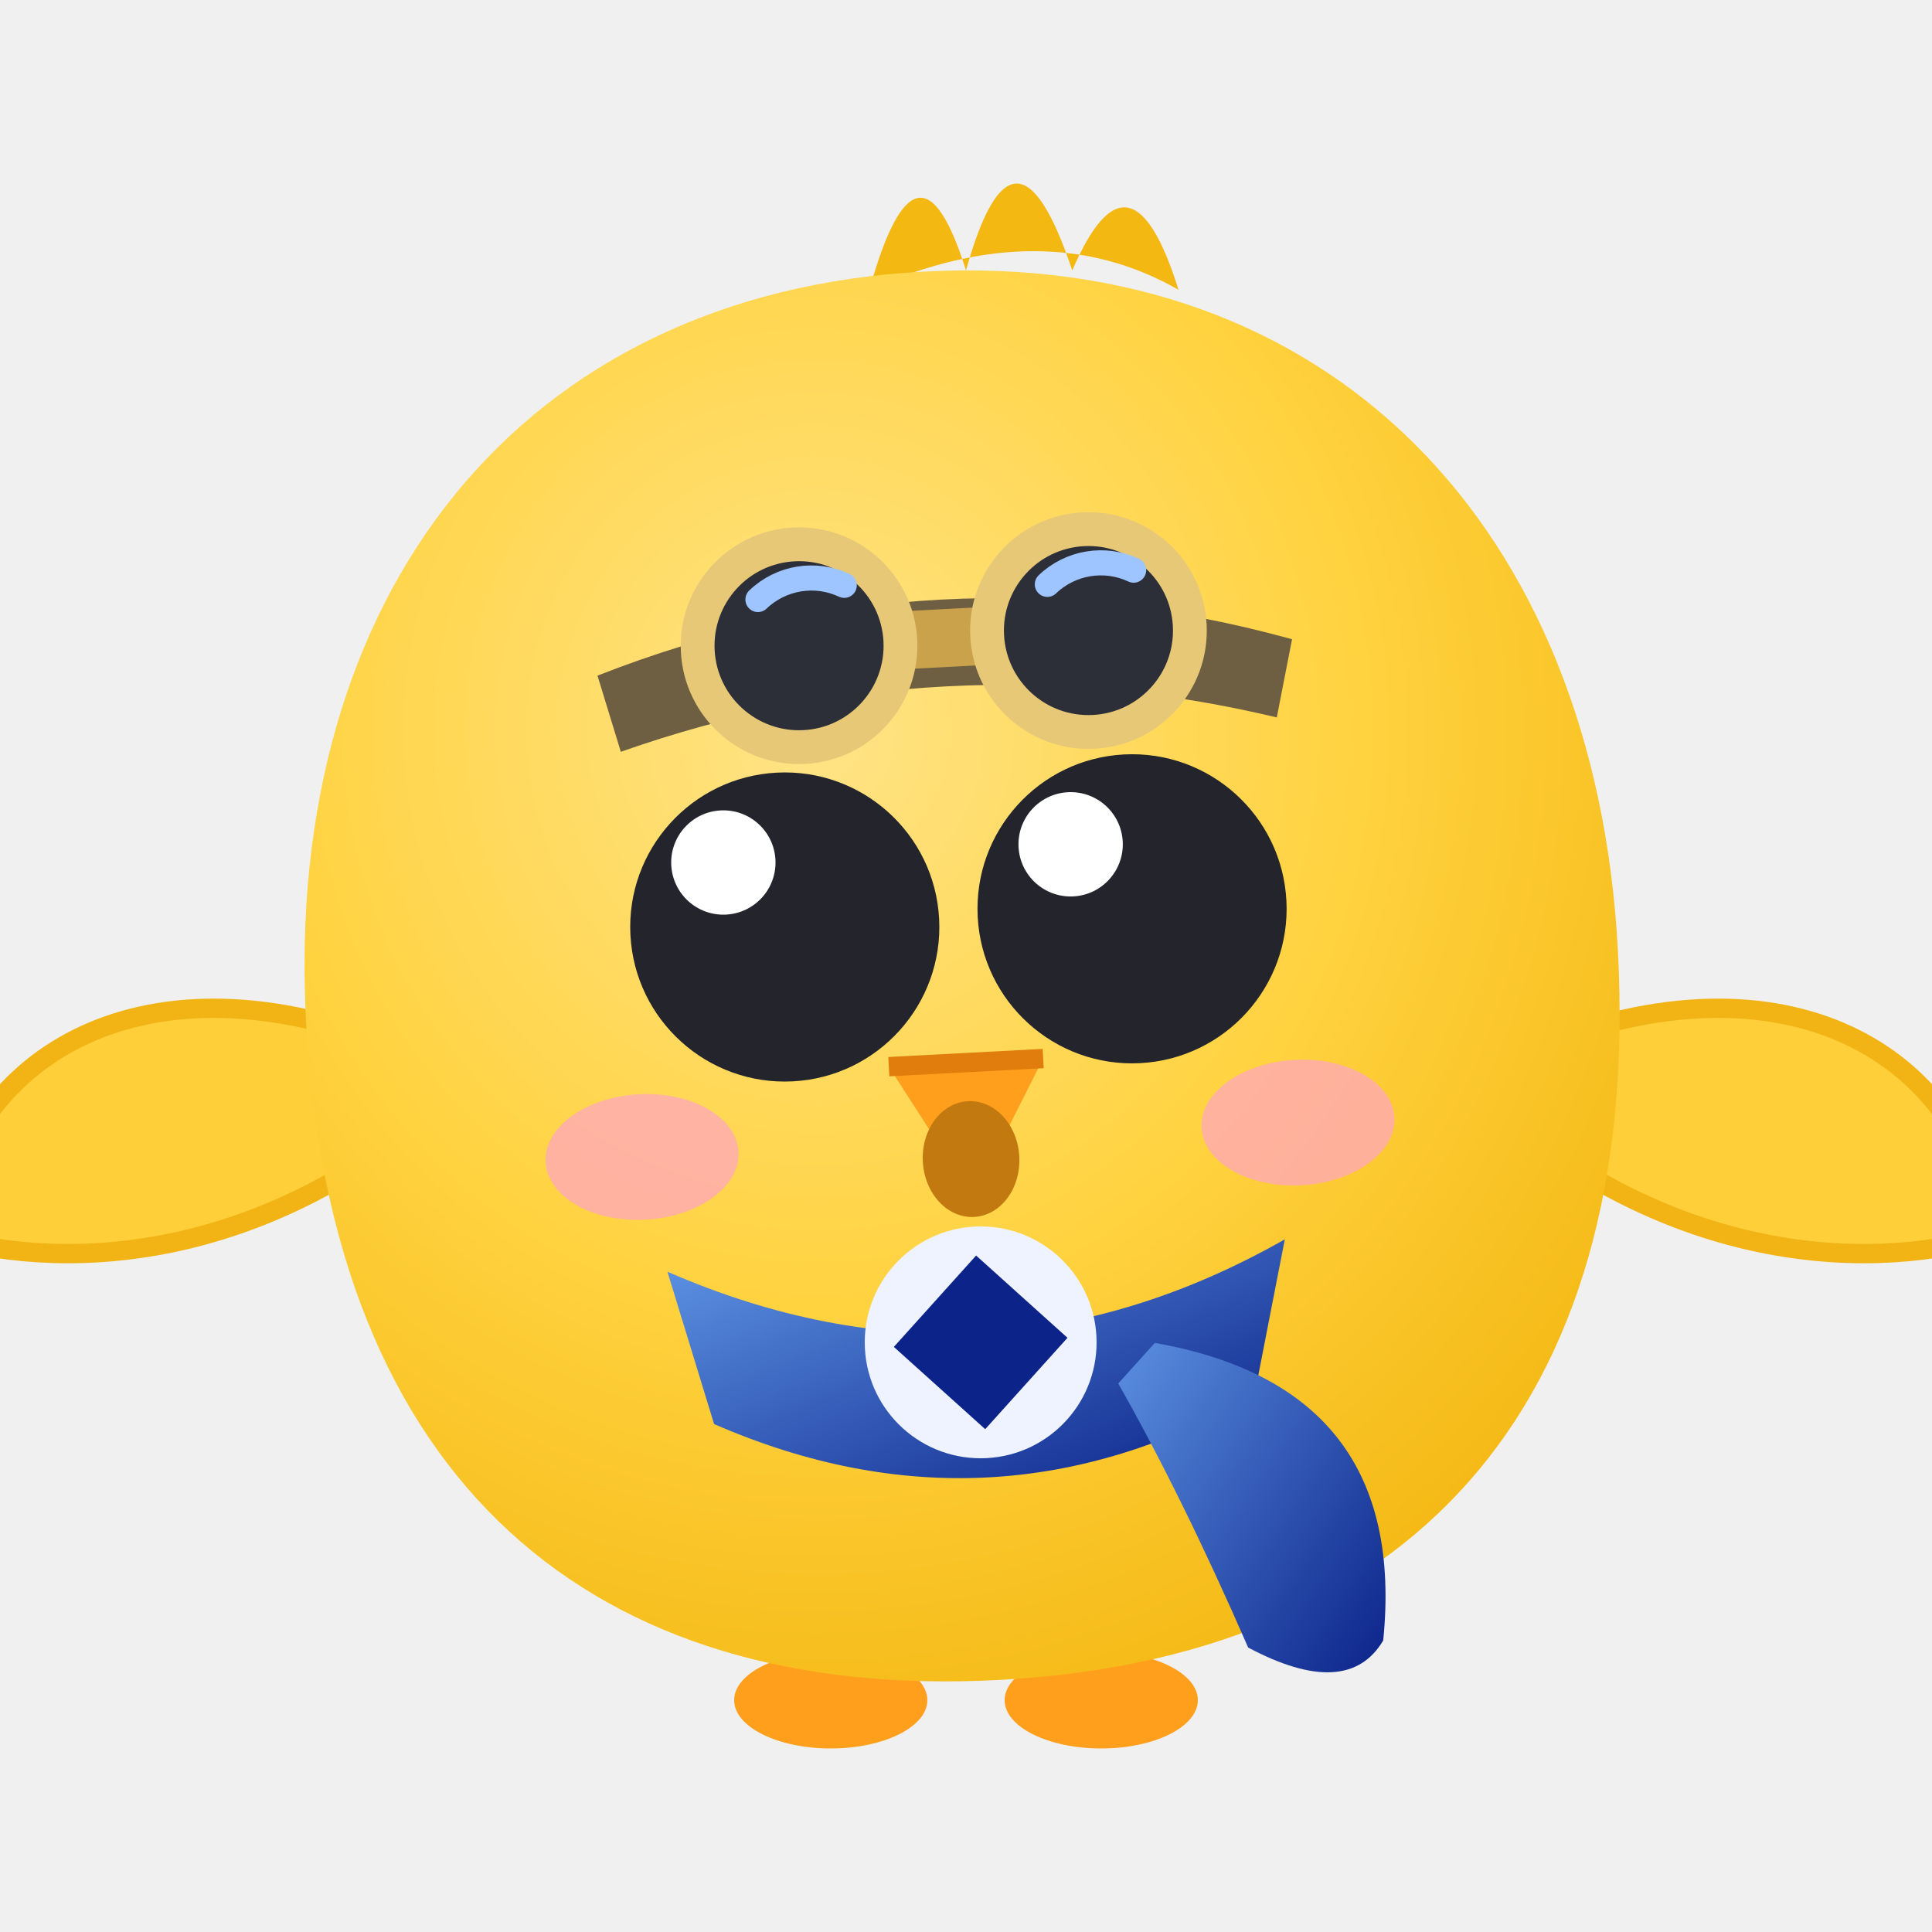
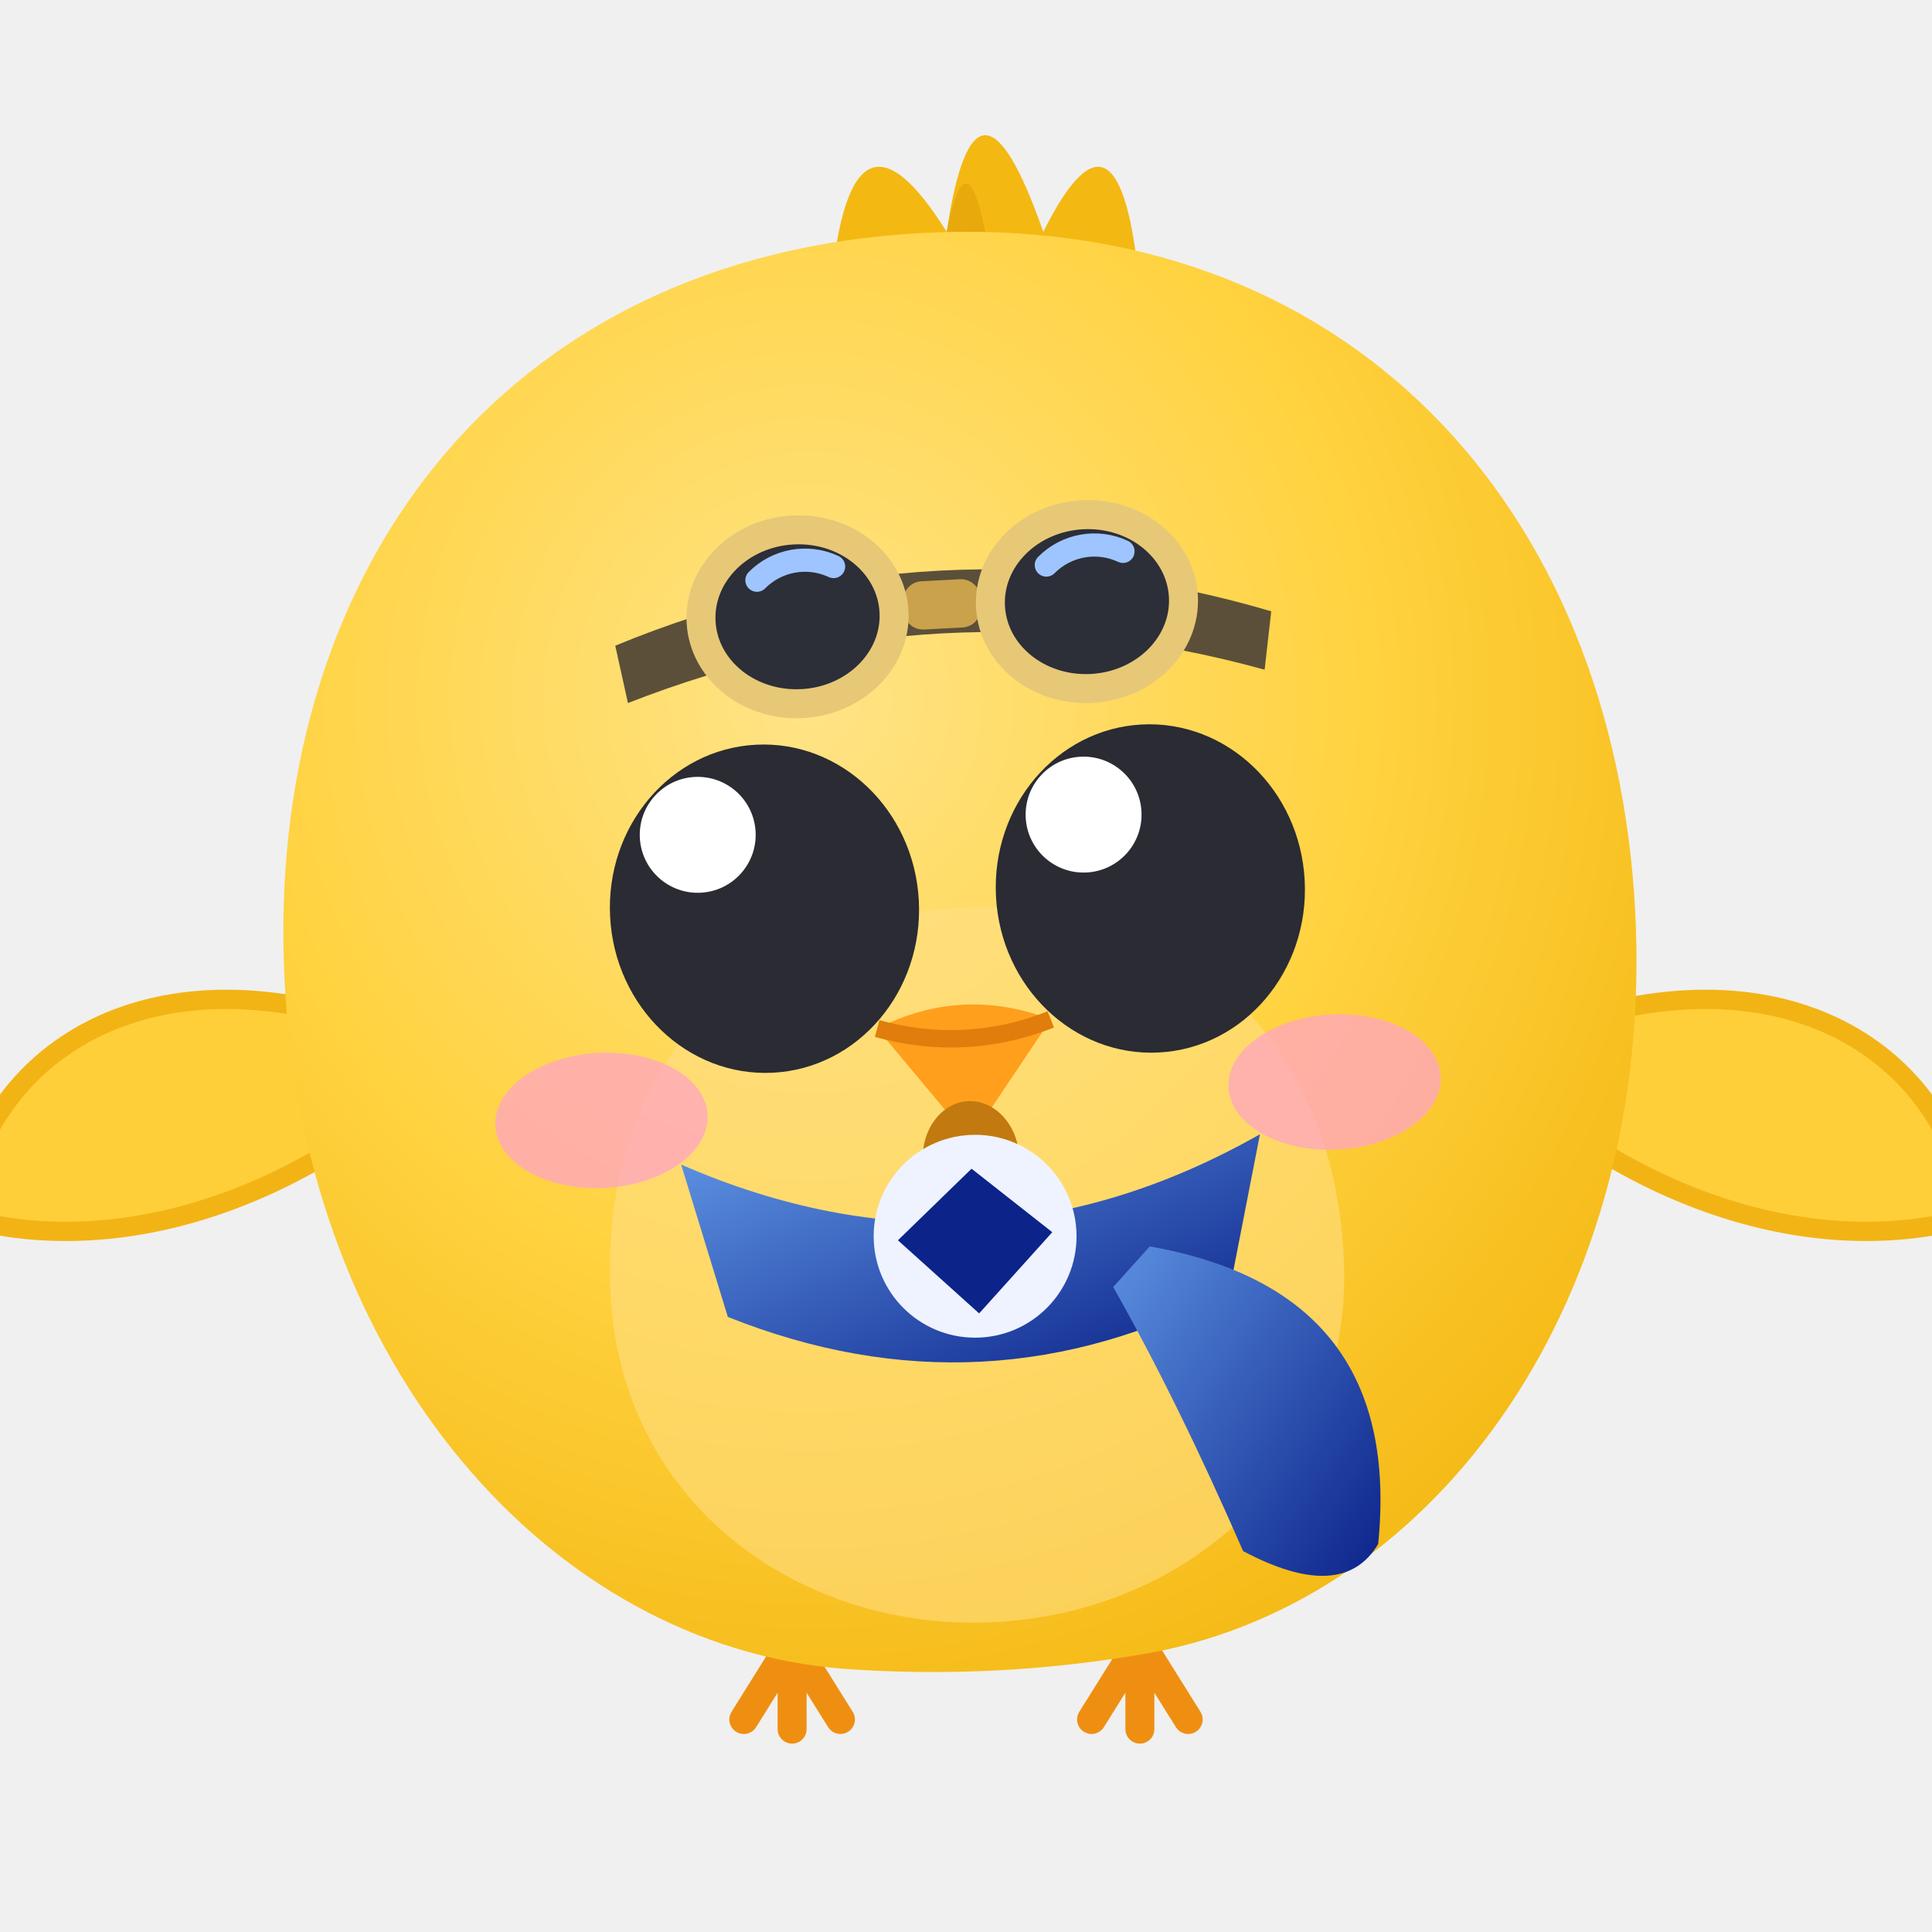
<svg xmlns="http://www.w3.org/2000/svg" viewBox="0 0 200 200" width="200" height="200" role="img" aria-label="빌디 wings_open">
  <defs>
    <radialGradient id="b-body" cx="40%" cy="32%" r="75%">
      <stop offset="0%" stop-color="#ffe487" />
      <stop offset="55%" stop-color="#ffd23f" />
      <stop offset="100%" stop-color="#f4b813" />
    </radialGradient>
    <linearGradient id="b-scarf" x1="0" y1="0" x2="1" y2="1">
      <stop offset="0%" stop-color="#5A8FE0" />
      <stop offset="100%" stop-color="#0C238A" />
    </linearGradient>
  </defs>
-   <path d="M90 30 Q95 12 100 28 Q105 10 111 28 Q117 14 122 30 Q108 22 90 30 Z" fill="#f4b813" />
-   <g class="b-wing b-wing-l" transform="translate(40 108)">
-     <path d="M0 0 C-26 -10 -44 2 -46 20 C-32 24 -12 22 6 6 Z" fill="#ffcf3a" stroke="#f2b415" stroke-width="2" />
+   <path d="M86 30 Q88 8 98 24 Q101 4 108 24 Q116 8 118 30 Q102 20 86 30 Z" fill="#f4b813" />
+   <path d="M98 24 Q100 14 102 24 Z" fill="#e8a90c" />
+   <g class="b-wing b-wing-l" transform="translate(38 106)">
+     <path d="M0 0 C-24 -8 -40 4 -42 20 C-28 24 -10 20 6 6 Z" fill="#ffcf3a" stroke="#f2b415" stroke-width="2" />
  </g>
-   <g class="b-wing b-wing-r" transform="translate(160 108)">
-     <path d="M0 0 C26 -10 44 2 46 20 C32 24 12 22 -6 6 Z" fill="#ffcf3a" stroke="#f2b415" stroke-width="2" />
+   <g class="b-wing b-wing-r" transform="translate(162 106)">
+     <path d="M0 0 C24 -8 40 4 42 20 C28 24 10 20 -6 6 Z" fill="#ffcf3a" stroke="#f2b415" stroke-width="2" />
  </g>
-   <ellipse cx="86" cy="176" rx="10" ry="5" fill="#ff9f1c" />
-   <ellipse cx="114" cy="176" rx="10" ry="5" fill="#ff9f1c" />
+   <path d="M82 170 l-5 8 m5 -8 l0 9 m0 -9 l5 8" stroke="#ef8f12" stroke-width="3" stroke-linecap="round" fill="none" />
+   <path d="M118 170 l-5 8 m5 -8 l0 9 m0 -9 l5 8" stroke="#ef8f12" stroke-width="3" stroke-linecap="round" fill="none" />
  <g transform="rotate(-3 100 110) translate(0 -2)">
-     <path class="b-body" d="M100 30 C142 30 168 60 168 104 C168 152 142 176 100 176 C58 176 32 152 32 104 C32 60 58 30 100 30 Z" fill="url(#b-body)" />
-     <ellipse cx="66" cy="120" rx="10" ry="6.5" fill="#ffa7bd" opacity="0.75" />
-     <ellipse cx="134" cy="120" rx="10" ry="6.5" fill="#ffa7bd" opacity="0.75" />
-     <circle cx="82" cy="97" r="16" fill="#23242c" />
-     <circle cx="118" cy="97" r="16" fill="#23242c" />
-     <circle cx="76" cy="90" r="5.4" fill="#fff" />
-     <circle cx="112" cy="90" r="5.4" fill="#fff" />
-     <path d="M92 112 L108 112 L100 126 Z" fill="#ff9f1c" />
-     <path d="M92 112 L108 112" stroke="#e07d0c" stroke-width="2" />
+     <path class="b-body" d="M100 26 C144 26 170 58 170 100 C170 140 146 170 116 174 Q100 176 84 174 C54 170 30 140 30 100 C30 58 56 26 100 26 Z" fill="url(#b-body)" />
+     <path class="b-belly" d="M100 96 C124 96 138 112 138 134 C138 156 120 170 100 170 C80 170 62 156 62 134 C62 112 76 96 100 96 Z" fill="#ffe08a" opacity="0.55" />
+     <ellipse cx="62" cy="116" rx="11" ry="7" fill="#ffa7bd" opacity="0.8" />
+     <ellipse cx="138" cy="116" rx="11" ry="7" fill="#ffa7bd" opacity="0.8" />
+     <ellipse cx="80" cy="95" rx="16" ry="17" fill="#2a2b33" />
+     <ellipse cx="120" cy="95" rx="16" ry="17" fill="#2a2b33" />
+     <circle cx="73.5" cy="87" r="6" fill="#fff" />
+     <circle cx="113.5" cy="87" r="6" fill="#fff" />
+     <path d="M91 108 Q100 104 109 108 L100 120 Z" fill="#ff9f1c" />
+     <path d="M91 108 Q100 111 109 108" stroke="#e07d0c" stroke-width="1.8" fill="none" />
    <ellipse cx="100" cy="122" rx="5" ry="6" fill="#c2790f" />
-     <g class="b-goggles" transform="translate(100 66)">
-       <path d="M-36 4 Q0 -8 36 4 L34 12 Q0 2 -34 12 Z" fill="#6f5f42" />
-       <rect x="-5" y="-1" width="10" height="6" rx="2" fill="#c9a24b" />
-       <circle cx="-15" cy="2" r="10.5" fill="#2c2e38" stroke="#e6c877" stroke-width="3.5" />
-       <circle cx="15" cy="2" r="10.5" fill="#2c2e38" stroke="#e6c877" stroke-width="3.5" />
-       <path d="M-19 -3 A8 8 0 0 1 -10 -4" stroke="#9ec5ff" stroke-width="2.6" fill="none" stroke-linecap="round" />
-       <path d="M11 -3 A8 8 0 0 1 20 -4" stroke="#9ec5ff" stroke-width="2.6" fill="none" stroke-linecap="round" />
+     <g class="b-goggles" transform="translate(100 62)">
+       <path d="M-34 5 Q0 -7 34 5 L33 11 Q0 0 -33 11 Z" fill="#5b4f3a" />
+       <rect x="-4" y="0" width="8" height="5" rx="2" fill="#c9a24b" />
+       <ellipse cx="-15" cy="3" rx="10" ry="9" fill="#2c2e38" stroke="#e6c877" stroke-width="3" />
+       <ellipse cx="15" cy="3" rx="10" ry="9" fill="#2c2e38" stroke="#e6c877" stroke-width="3" />
+       <path d="M-19 -1 A7 7 0 0 1 -11 -2" stroke="#9ec5ff" stroke-width="2.4" fill="none" stroke-linecap="round" />
+       <path d="M11 -1 A7 7 0 0 1 19 -2" stroke="#9ec5ff" stroke-width="2.4" fill="none" stroke-linecap="round" />
    </g>
-     <g class="b-scarf" transform="translate(100 140)">
-       <path d="M-32 -8 Q0 8 32 -8 L28 8 Q0 22 -28 8 Z" fill="url(#b-scarf)" />
+     <g class="b-scarf" transform="translate(100 130)">
+       <path d="M-30 -9 Q0 6 30 -9 L26 7 Q0 19 -26 7 Z" fill="url(#b-scarf)" />
      <path d="M18 2 Q44 8 40 34 Q36 40 26 34 Q20 18 14 6 Z" fill="url(#b-scarf)" />
-       <circle cx="0" cy="1" r="12" fill="#eef3ff" />
-       <path d="M0 -8 L9 1 L0 10 L-9 1 Z" fill="#0C238A" />
+       <circle cx="0" cy="0" r="10.5" fill="#eef3ff" />
+       <path d="M0 -7 L8 0 L0 8 L-8 0 Z" fill="#0C238A" />
    </g>
  </g>
</svg>
